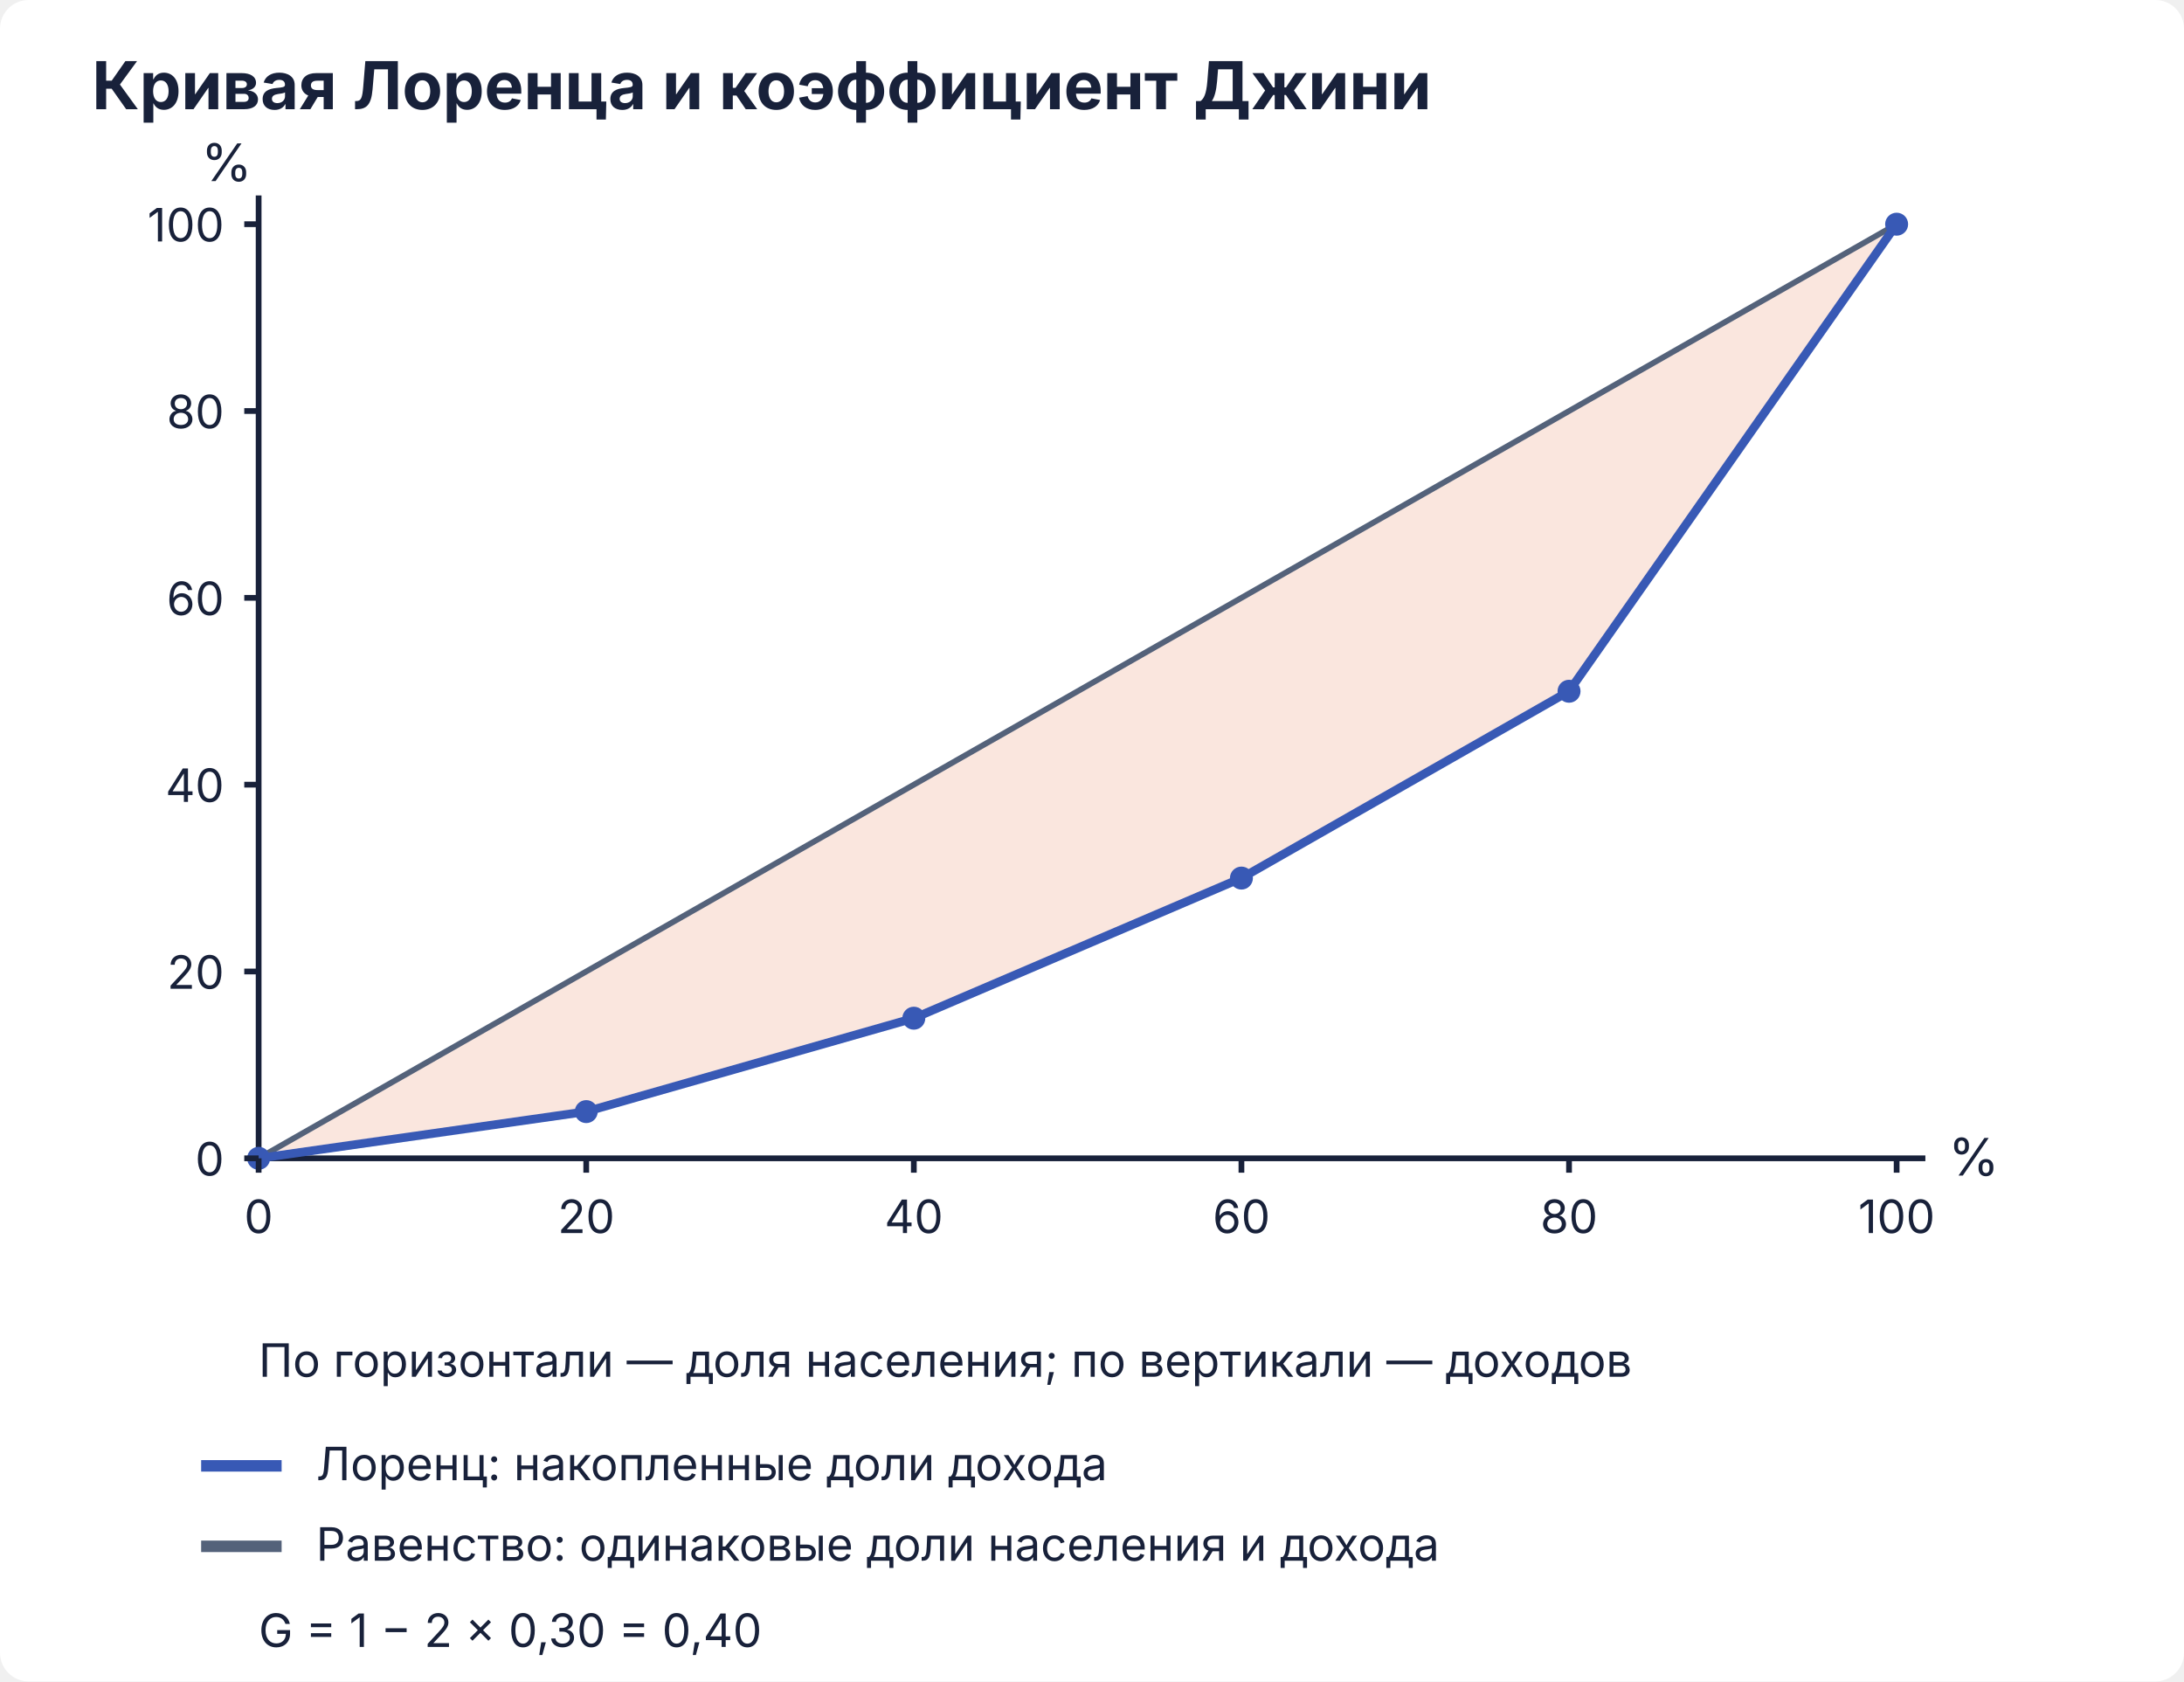
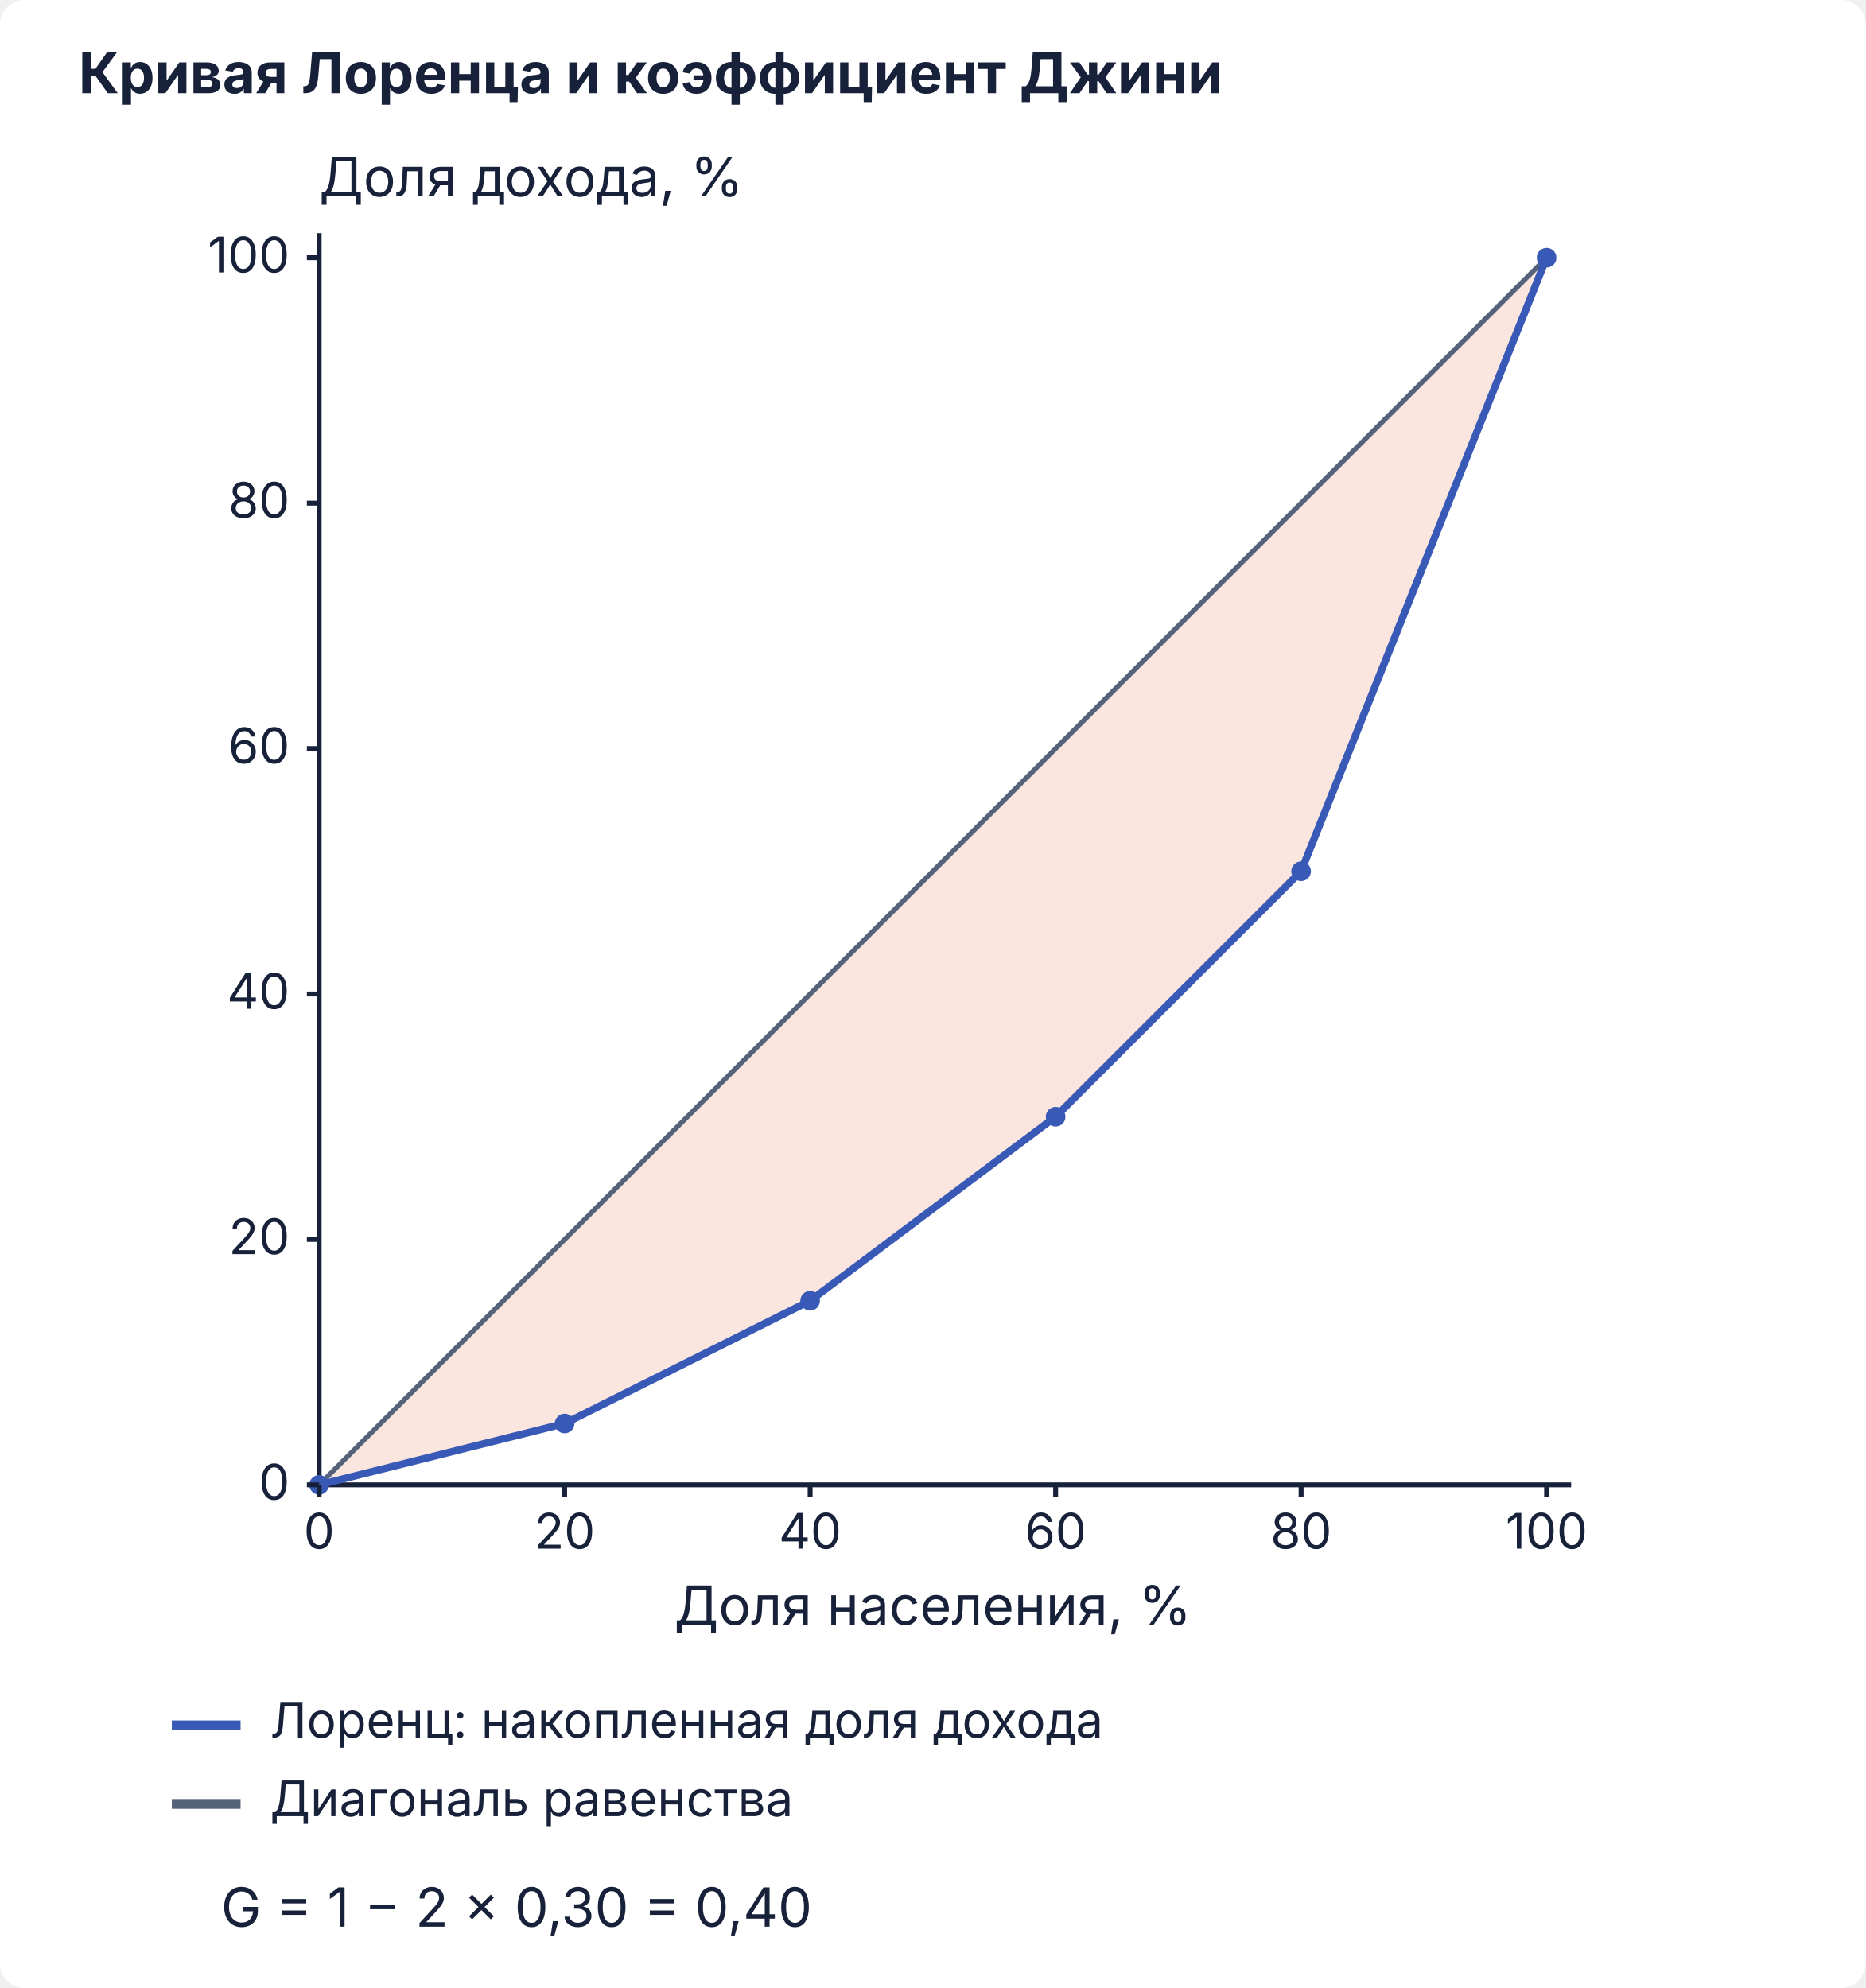
- <svg xmlns="http://www.w3.org/2000/svg" viewBox="0 0 760 585" role="img" aria-labelledby="title desc">
+ <svg xmlns="http://www.w3.org/2000/svg" viewBox="0 0 760 810" role="img" aria-labelledby="title desc">
  <style>text{font-family:system-ui,-apple-system,Segoe UI,sans-serif;fill:#18213a;font-size:18px} .small{font-size:16px;fill:#54627a} .heading{font-size:23px;font-weight:650}</style>
-   <rect width="760" height="585" rx="10" fill="#fff" />
+   <rect width="760" height="810" rx="10" fill="#fff" />
  <text x="32.00" y="38.00" text-anchor="start" class="heading" style="fill:#18213a">Кривая Лоренца и коэффициент Джини</text>
-   <path d="M90.000,403.000 L670.000,403.000" fill="none" stroke="#18213a" stroke-width="2" />
-   <path d="M90.000,403.000 L90.000,68.000" fill="none" stroke="#18213a" stroke-width="2" />
-   <text x="678.00" y="409.00" text-anchor="start" class="" style="fill:#18213a">%</text>
-   <text x="70.00" y="63.00" text-anchor="start" class="" style="fill:#18213a">%</text>
-   <polyline points="90.000,403.000 660.000,78.000 660.000,78.000 546.000,240.500 432.000,305.500 318.000,354.250 204.000,386.750 90.000,403.000" fill="#dd5a24" fill-opacity="0.15" stroke="#dd5a24" stroke-width="0" stroke-linejoin="round" />
-   <polyline points="90.000,403.000 660.000,78.000" fill="none" fill-opacity="1" stroke="#54627a" stroke-width="2" stroke-linejoin="round" />
-   <polyline points="90.000,403.000 204.000,386.750 318.000,354.250 432.000,305.500 546.000,240.500 660.000,78.000" fill="none" fill-opacity="1" stroke="#3859b5" stroke-width="3" stroke-linejoin="round" />
-   <circle cx="90.000" cy="403.000" r="4" fill="#3859b5" />
-   <circle cx="204.000" cy="386.750" r="4" fill="#3859b5" />
-   <circle cx="318.000" cy="354.250" r="4" fill="#3859b5" />
-   <circle cx="432.000" cy="305.500" r="4" fill="#3859b5" />
-   <circle cx="546.000" cy="240.500" r="4" fill="#3859b5" />
-   <circle cx="660.000" cy="78.000" r="4" fill="#3859b5" />
-   <path d="M90.000,403.000 L90.000,408.000" fill="none" stroke="#18213a" stroke-width="2" />
-   <text x="90.00" y="429.00" text-anchor="middle" class="small" style="fill:#18213a">0</text>
-   <path d="M204.000,403.000 L204.000,408.000" fill="none" stroke="#18213a" stroke-width="2" />
-   <text x="204.00" y="429.00" text-anchor="middle" class="small" style="fill:#18213a">20</text>
-   <path d="M318.000,403.000 L318.000,408.000" fill="none" stroke="#18213a" stroke-width="2" />
-   <text x="318.00" y="429.00" text-anchor="middle" class="small" style="fill:#18213a">40</text>
-   <path d="M432.000,403.000 L432.000,408.000" fill="none" stroke="#18213a" stroke-width="2" />
-   <text x="432.00" y="429.00" text-anchor="middle" class="small" style="fill:#18213a">60</text>
-   <path d="M546.000,403.000 L546.000,408.000" fill="none" stroke="#18213a" stroke-width="2" />
-   <text x="546.00" y="429.00" text-anchor="middle" class="small" style="fill:#18213a">80</text>
-   <path d="M660.000,403.000 L660.000,408.000" fill="none" stroke="#18213a" stroke-width="2" />
-   <text x="660.00" y="429.00" text-anchor="middle" class="small" style="fill:#18213a">100</text>
-   <path d="M85.000,403.000 L90.000,403.000" fill="none" stroke="#18213a" stroke-width="2" />
-   <text x="78.00" y="409.00" text-anchor="end" class="small" style="fill:#18213a">0</text>
-   <path d="M85.000,338.000 L90.000,338.000" fill="none" stroke="#18213a" stroke-width="2" />
-   <text x="78.00" y="344.00" text-anchor="end" class="small" style="fill:#18213a">20</text>
-   <path d="M85.000,273.000 L90.000,273.000" fill="none" stroke="#18213a" stroke-width="2" />
-   <text x="78.00" y="279.00" text-anchor="end" class="small" style="fill:#18213a">40</text>
-   <path d="M85.000,208.000 L90.000,208.000" fill="none" stroke="#18213a" stroke-width="2" />
-   <text x="78.00" y="214.00" text-anchor="end" class="small" style="fill:#18213a">60</text>
-   <path d="M85.000,143.000 L90.000,143.000" fill="none" stroke="#18213a" stroke-width="2" />
-   <text x="78.00" y="149.00" text-anchor="end" class="small" style="fill:#18213a">80</text>
-   <path d="M85.000,78.000 L90.000,78.000" fill="none" stroke="#18213a" stroke-width="2" />
-   <text x="78.00" y="84.00" text-anchor="end" class="small" style="fill:#18213a">100</text>
-   <text x="90.00" y="479.00" text-anchor="start" class="small" style="fill:#18213a">По горизонтали — доля населения; по вертикали — доходов</text>
-   <path d="M70.000,510.000 L98.000,510.000" fill="none" stroke="#3859b5" stroke-width="4" />
-   <text x="110.00" y="515.00" text-anchor="start" class="small" style="fill:#18213a">Лоренц: накопленные доли дохода</text>
-   <path d="M70.000,538.000 L98.000,538.000" fill="none" stroke="#54627a" stroke-width="4" />
-   <text x="110.00" y="543.00" text-anchor="start" class="small" style="fill:#18213a">Равенство: одинаковые доли населения и дохода</text>
-   <text x="90.00" y="573.00" text-anchor="start" class="small" style="fill:#18213a">G = 1 − 2 × 0,30 = 0,40</text>
+   <style>text{font-size:22px}.small{font-size:20px}</style>
+   <path d="M130.000,605.000 L640.000,605.000" fill="none" stroke="#18213a" stroke-width="2" />
+   <path d="M130.000,605.000 L130.000,95.000" fill="none" stroke="#18213a" stroke-width="2" />
+   <text x="648.00" y="611.00" text-anchor="start" class="" style="fill:#18213a" />
+   <text x="110.00" y="90.00" text-anchor="start" class="" style="fill:#18213a" />
+   <text x="130.00" y="80.00" text-anchor="start" class="" style="fill:#18213a">Доля дохода, %</text>
+   <polyline points="130.000,605.000 630.000,105.000 630.000,105.000 530.000,355.000 430.000,455.000 330.000,530.000 230.000,580.000 130.000,605.000" fill="#dd5a24" fill-opacity="0.15" stroke="#dd5a24" stroke-width="0" stroke-linejoin="round" />
+   <polyline points="130.000,605.000 630.000,105.000" fill="none" fill-opacity="1" stroke="#54627a" stroke-width="2" stroke-linejoin="round" />
+   <polyline points="130.000,605.000 230.000,580.000 330.000,530.000 430.000,455.000 530.000,355.000 630.000,105.000" fill="none" fill-opacity="1" stroke="#3859b5" stroke-width="3" stroke-linejoin="round" />
+   <circle cx="130.000" cy="605.000" r="4" fill="#3859b5" />
+   <circle cx="230.000" cy="580.000" r="4" fill="#3859b5" />
+   <circle cx="330.000" cy="530.000" r="4" fill="#3859b5" />
+   <circle cx="430.000" cy="455.000" r="4" fill="#3859b5" />
+   <circle cx="530.000" cy="355.000" r="4" fill="#3859b5" />
+   <circle cx="630.000" cy="105.000" r="4" fill="#3859b5" />
+   <path d="M130.000,605.000 L130.000,610.000" fill="none" stroke="#18213a" stroke-width="2" />
+   <text x="130.00" y="631.00" text-anchor="middle" class="small" style="fill:#18213a">0</text>
+   <path d="M230.000,605.000 L230.000,610.000" fill="none" stroke="#18213a" stroke-width="2" />
+   <text x="230.00" y="631.00" text-anchor="middle" class="small" style="fill:#18213a">20</text>
+   <path d="M330.000,605.000 L330.000,610.000" fill="none" stroke="#18213a" stroke-width="2" />
+   <text x="330.00" y="631.00" text-anchor="middle" class="small" style="fill:#18213a">40</text>
+   <path d="M430.000,605.000 L430.000,610.000" fill="none" stroke="#18213a" stroke-width="2" />
+   <text x="430.00" y="631.00" text-anchor="middle" class="small" style="fill:#18213a">60</text>
+   <path d="M530.000,605.000 L530.000,610.000" fill="none" stroke="#18213a" stroke-width="2" />
+   <text x="530.00" y="631.00" text-anchor="middle" class="small" style="fill:#18213a">80</text>
+   <path d="M630.000,605.000 L630.000,610.000" fill="none" stroke="#18213a" stroke-width="2" />
+   <text x="630.00" y="631.00" text-anchor="middle" class="small" style="fill:#18213a">100</text>
+   <path d="M125.000,605.000 L130.000,605.000" fill="none" stroke="#18213a" stroke-width="2" />
+   <text x="118.00" y="611.00" text-anchor="end" class="small" style="fill:#18213a">0</text>
+   <path d="M125.000,505.000 L130.000,505.000" fill="none" stroke="#18213a" stroke-width="2" />
+   <text x="118.00" y="511.00" text-anchor="end" class="small" style="fill:#18213a">20</text>
+   <path d="M125.000,405.000 L130.000,405.000" fill="none" stroke="#18213a" stroke-width="2" />
+   <text x="118.00" y="411.00" text-anchor="end" class="small" style="fill:#18213a">40</text>
+   <path d="M125.000,305.000 L130.000,305.000" fill="none" stroke="#18213a" stroke-width="2" />
+   <text x="118.00" y="311.00" text-anchor="end" class="small" style="fill:#18213a">60</text>
+   <path d="M125.000,205.000 L130.000,205.000" fill="none" stroke="#18213a" stroke-width="2" />
+   <text x="118.00" y="211.00" text-anchor="end" class="small" style="fill:#18213a">80</text>
+   <path d="M125.000,105.000 L130.000,105.000" fill="none" stroke="#18213a" stroke-width="2" />
+   <text x="118.00" y="111.00" text-anchor="end" class="small" style="fill:#18213a">100</text>
+   <text x="380.00" y="662.00" text-anchor="middle" class="" style="fill:#18213a">Доля населения, %</text>
+   <path d="M70.000,703.000 L98.000,703.000" fill="none" stroke="#3859b5" stroke-width="4" />
+   <text x="110.00" y="708.00" text-anchor="start" class="small" style="fill:#18213a">Лоренц: накопленная доля дохода</text>
+   <path d="M70.000,735.000 L98.000,735.000" fill="none" stroke="#54627a" stroke-width="4" />
+   <text x="110.00" y="740.00" text-anchor="start" class="small" style="fill:#18213a">Диагональ равенства</text>
+   <text x="90.00" y="785.00" text-anchor="start" class="" style="fill:#18213a">G = 1 − 2 × 0,30 = 0,40</text>
</svg>
